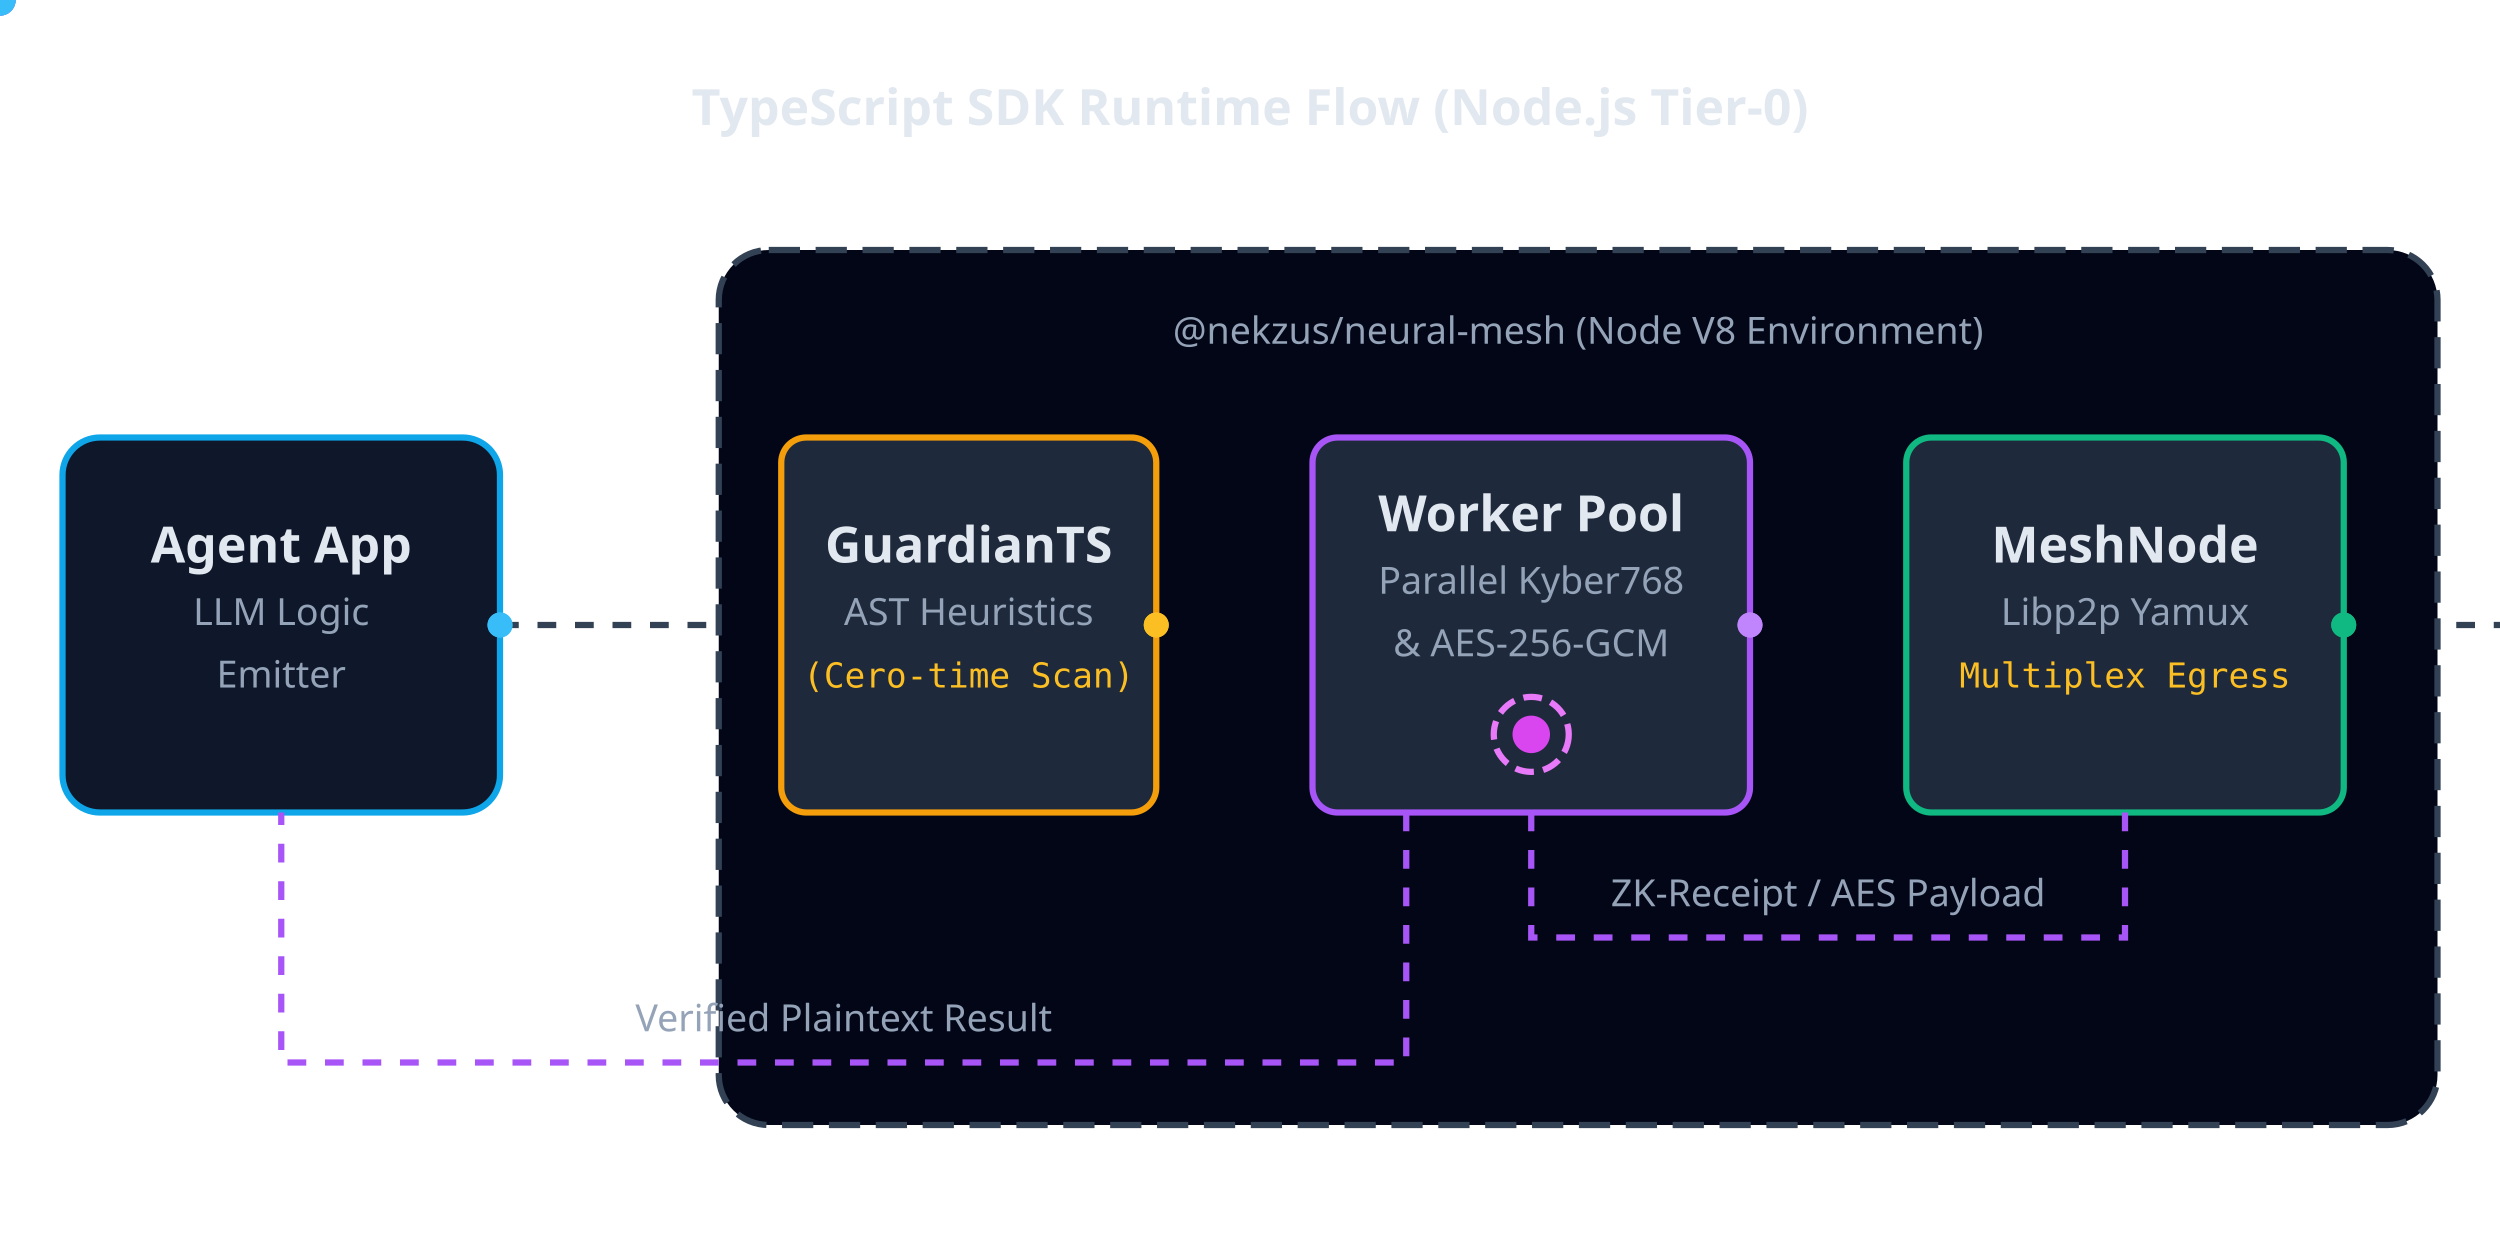
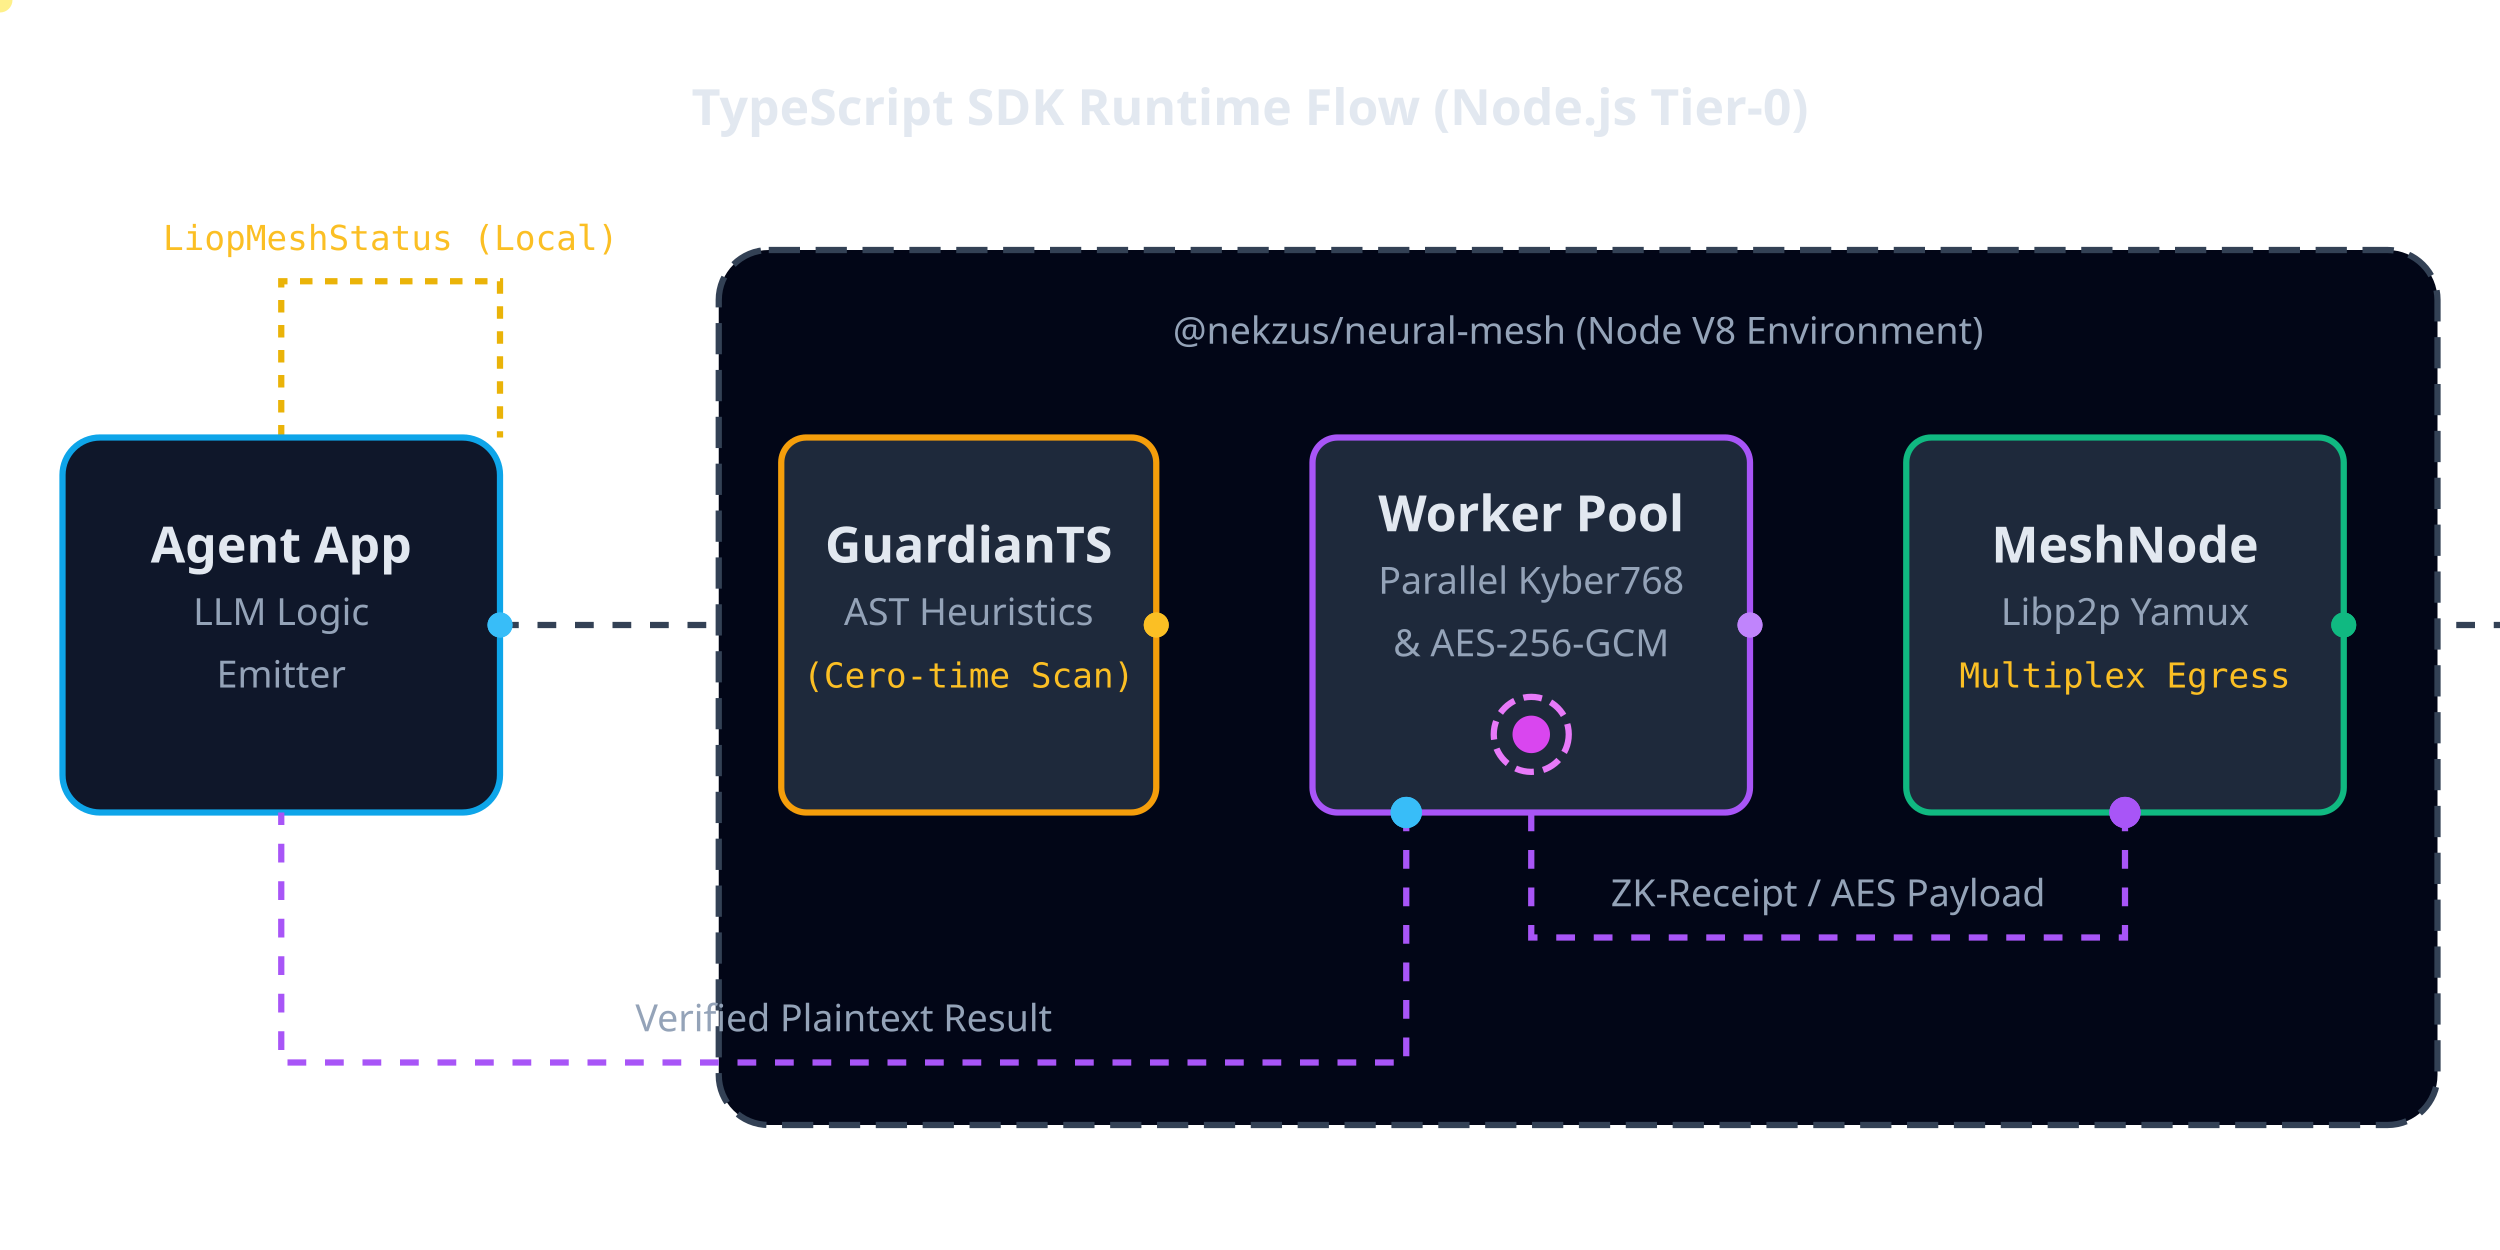
<svg xmlns="http://www.w3.org/2000/svg" viewBox="0 0 800 400" width="100%" height="auto">
  <defs>
        
    </defs>
  <style>
        .text-title-d {
            font-family: system-ui, sans-serif;
            font-weight: 700;
            font-size: 16px;
            fill: #e2e8f0;
        }

        .text-sub-d {
            font-family: system-ui, sans-serif;
            font-weight: 500;
            font-size: 12px;
            fill: #94a3b8;
        }

        .text-tiny-d {
            font-family: monospace;
            font-size: 11px;
            fill: #fbbf24;
        }

        .conn-line-d {
            stroke: #334155;
            stroke-width: 2;
            stroke-dasharray: 6, 6;
            animation: dashAnimD 20s linear infinite;
        }

        .conn-line-rx-d {
            stroke: #a855f7;
            stroke-width: 2;
            stroke-dasharray: 6, 6;
            animation: dashAnimD 20s linear infinite;
        }

        @keyframes dashAnimD {
            to {
                stroke-dashoffset: -400;
            }
        }

        @keyframes move90-d {
            0% {
                transform: translateX(0px);
                opacity: 0;
            }

            10% {
                opacity: 1;
            }

            90% {
                opacity: 1;
            }

            100% {
                transform: translateX(90px);
                opacity: 0;
            }
        }

        @keyframes move50-d {
            0% {
                transform: translateX(0px);
                opacity: 0;
            }

            10% {
                opacity: 1;
            }

            90% {
                opacity: 1;
            }

            100% {
                transform: translateX(50px);
                opacity: 0;
            }
        }

        @keyframes moveReturn-d {
            0% {
                transform: translateX(0px);
                opacity: 0;
            }

            2% {
                opacity: 1;
            }

            98% {
                opacity: 1;
            }

            100% {
                transform: translateX(-590px);
                opacity: 0;
            }
        }

        @keyframes rxPath1-d {
-             0% {
-                 transform: translate(680px, 260px);
-                 opacity: 0;
-             }
- 
-             2% {
-                 opacity: 1;
-             }
- 
-             14.8% {
-                 transform: translate(680px, 300px);
-             }
- 
-             85.2% {
-                 transform: translate(490px, 300px);
-             }
- 
-             98% {
-                 opacity: 1;
-             }
- 
-             100% {
-                 transform: translate(490px, 260px);
-                 opacity: 0;
-             }
+             0% { transform: translate(0px, 0px); opacity: 0; }
+             2% { opacity: 1; }
+             14.8% { transform: translate(0px, 40px); }
+             85.2% { transform: translate(-190px, 40px); }
+             98% { opacity: 1; }
+             100% { transform: translate(-190px, 0px); opacity: 0; }
        }

        @keyframes rxPath2-d {
-             0% {
-                 transform: translate(450px, 260px);
-                 opacity: 0;
-             }
- 
-             2% {
-                 opacity: 1;
-             }
- 
-             15.4% {
-                 transform: translate(450px, 340px);
-             }
- 
-             84.6% {
-                 transform: translate(90px, 340px);
-             }
- 
-             98% {
-                 opacity: 1;
-             }
- 
-             100% {
-                 transform: translate(90px, 260px);
-                 opacity: 0;
-             }
+             0% { transform: translate(0px, 0px); opacity: 0; }
+             2% { opacity: 1; }
+             15.4% { transform: translate(0px, 80px); }
+             84.6% { transform: translate(-360px, 80px); }
+             98% { opacity: 1; }
+             100% { transform: translate(-360px, 0px); opacity: 0; }
        }

        .anim-90-1-d {
            animation: move90-d 1.5s linear infinite;
        }

        .anim-90-2-d {
            animation: move90-d 1.5s linear infinite 0.75s;
        }

        .anim-50-1-d {
            animation: move50-d 1s linear infinite;
        }

        .anim-50-2-d {
            animation: move50-d 1s linear infinite 0.5s;
        }

        .anim-ret-1-d {
            animation: moveReturn-d 3s linear infinite;
        }

        .anim-ret-2-d {
            animation: moveReturn-d 3s linear infinite 1.5s;
        }

        .anim-r1-1-d {
            animation: rxPath1-d 2s linear infinite;
        }

        .anim-r1-2-d {
            animation: rxPath1-d 2s linear infinite 1s;
        }

        .anim-r2-1-d {
            animation: rxPath2-d 3.5s linear infinite;
        }

        .anim-r2-2-d {
            animation: rxPath2-d 3.5s linear infinite 1.75s;
        }

        @keyframes spinGearD {
            100% {
                transform: rotate(360deg);
            }
        }

        .spin-d {
            transform-box: fill-box;
            transform-origin: center;
            animation: spinGearD 3s linear infinite;
        }
+ 
+         @keyframes diagPath-d {
+             0% { transform: translate(90px, 140px); opacity: 0; }
+             5% { opacity: 1; }
+             25% { transform: translate(90px, 90px); }
+             75% { transform: translate(160px, 90px); }
+             95% { opacity: 1; }
+             100% { transform: translate(160px, 140px); opacity: 0; }
+         }
+ 
+         .anim-diag-d {
+             animation: diagPath-d 3s linear infinite;
+         }
    </style>
  <text x="400" y="40" class="text-title-d" text-anchor="middle" font-size="20" fill="#38bdf8">TypeScript SDK Runtime
        Flow (Node.js Tier-0)</text>
+   <path d="M 90 140 L 90 90 L 160 90 L 160 140" fill="none" stroke="#eab308" stroke-width="2" stroke-dasharray="4 4" />
+   <text x="125" y="80" class="text-tiny-d" text-anchor="middle" fill="#fde047">LiopMeshStatus (Local)</text>
+   <circle cx="0" cy="0" r="4" fill="#fef08a" class="anim-diag-d" />
  <line x1="160" y1="200" x2="250" y2="200" class="conn-line-d" />
  <line x1="370" y1="200" x2="420" y2="200" class="conn-line-d" />
  <line x1="560" y1="200" x2="610" y2="200" class="conn-line-d" />
  <line x1="750" y1="200" x2="800" y2="200" class="conn-line-d" />
  <rect x="20" y="140" width="140" height="120" rx="12" fill="#0f172a" stroke="#0ea5e9" stroke-width="2" />
  <text x="90" y="180" class="text-title-d" text-anchor="middle">Agent App</text>
  <text x="90" y="200" class="text-sub-d" text-anchor="middle">LLM Logic</text>
  <text x="90" y="220" class="text-sub-d" text-anchor="middle">Emitter</text>
  <rect x="230" y="80" width="550" height="280" rx="16" fill="#020617" stroke="#334155" stroke-width="2" stroke-dasharray="10 5" />
  <text x="505" y="110" class="text-sub-d" text-anchor="middle" fill="#94a3b8">@nekzus/neural-mesh (Node V8
        Environment)</text>
  <rect x="250" y="140" width="120" height="120" rx="8" fill="#1e293b" stroke="#f59e0b" stroke-width="2" />
  <text x="310" y="180" class="text-title-d" text-anchor="middle" fill="#fbbf24">GuardianTS</text>
  <text x="310" y="200" class="text-sub-d" text-anchor="middle">AST Heuristics</text>
  <text x="310" y="220" class="text-tiny-d" text-anchor="middle">(Cero-time Scan)</text>
  <rect x="420" y="140" width="140" height="120" rx="8" fill="#1e293b" stroke="#a855f7" stroke-width="2" />
  <text x="490" y="170" class="text-title-d" text-anchor="middle" fill="#c084fc">Worker Pool</text>
  <text x="490" y="190" class="text-sub-d" text-anchor="middle">Parallel Kyber768</text>
  <text x="490" y="210" class="text-sub-d" text-anchor="middle">&amp; AES-256-GCM</text>
  <g transform="translate(490, 235)">
    <g class="spin-d">
      <circle cx="0" cy="0" r="12" fill="none" stroke="#e879f9" stroke-width="2" stroke-dasharray="6 3" />
      <circle cx="0" cy="0" r="6" fill="#d946ef" />
    </g>
  </g>
  <rect x="610" y="140" width="140" height="120" rx="8" fill="#1e293b" stroke="#10b981" stroke-width="2" />
  <text x="680" y="180" class="text-title-d" text-anchor="middle" fill="#34d399">MeshNode</text>
  <text x="680" y="200" class="text-sub-d" text-anchor="middle">Libp2p Yamux</text>
  <text x="680" y="220" class="text-tiny-d" text-anchor="middle" fill="#6ee7b7">Multiplex Egress</text>
  <g transform="translate(160, 200)">
    <circle cx="0" cy="0" r="4" fill="#38bdf8" class="anim-90-1-d" />
    <circle cx="0" cy="0" r="4" fill="#38bdf8" class="anim-90-2-d" />
  </g>
  <g transform="translate(370, 200)">
    <circle cx="0" cy="0" r="4" fill="#fbbf24" class="anim-50-1-d" />
    <circle cx="0" cy="0" r="4" fill="#fbbf24" class="anim-50-2-d" />
  </g>
  <g transform="translate(560, 200)">
    <circle cx="0" cy="0" r="4" fill="#c084fc" class="anim-50-1-d" />
    <circle cx="0" cy="0" r="4" fill="#c084fc" class="anim-50-2-d" />
  </g>
  <g transform="translate(750, 200)">
    <circle cx="0" cy="0" r="4" fill="#10b981" class="anim-50-1-d" />
    <circle cx="0" cy="0" r="4" fill="#10b981" class="anim-50-2-d" />
  </g>
  <path d="M 680 260 L 680 300 L 490 300 L 490 260" fill="none" class="conn-line-rx-d" />
  <text x="585" y="290" class="text-sub-d" text-anchor="middle" fill="#c084fc">ZK-Receipt / AES Payload</text>
-   <circle cx="0" cy="0" r="5" fill="#a855f7" class="anim-r1-1-d" />
-   <circle cx="0" cy="0" r="5" fill="#a855f7" class="anim-r1-2-d" />
+   <g transform="translate(680, 260)">
+     <circle cx="0" cy="0" r="5" fill="#a855f7" class="anim-r1-1-d" />
+     <circle cx="0" cy="0" r="5" fill="#a855f7" class="anim-r1-2-d" />
+   </g>
  <path d="M 450 260 L 450 340 L 90 340 L 90 260" fill="none" class="conn-line-rx-d" />
  <text x="270" y="330" class="text-sub-d" text-anchor="middle" fill="#38bdf8">Verified Plaintext Result</text>
-   <circle cx="0" cy="0" r="5" fill="#38bdf8" class="anim-r2-1-d" />
-   <circle cx="0" cy="0" r="5" fill="#38bdf8" class="anim-r2-2-d" />
+   <g transform="translate(450, 260)">
+     <circle cx="0" cy="0" r="5" fill="#38bdf8" class="anim-r2-1-d" />
+     <circle cx="0" cy="0" r="5" fill="#38bdf8" class="anim-r2-2-d" />
+   </g>
</svg>
